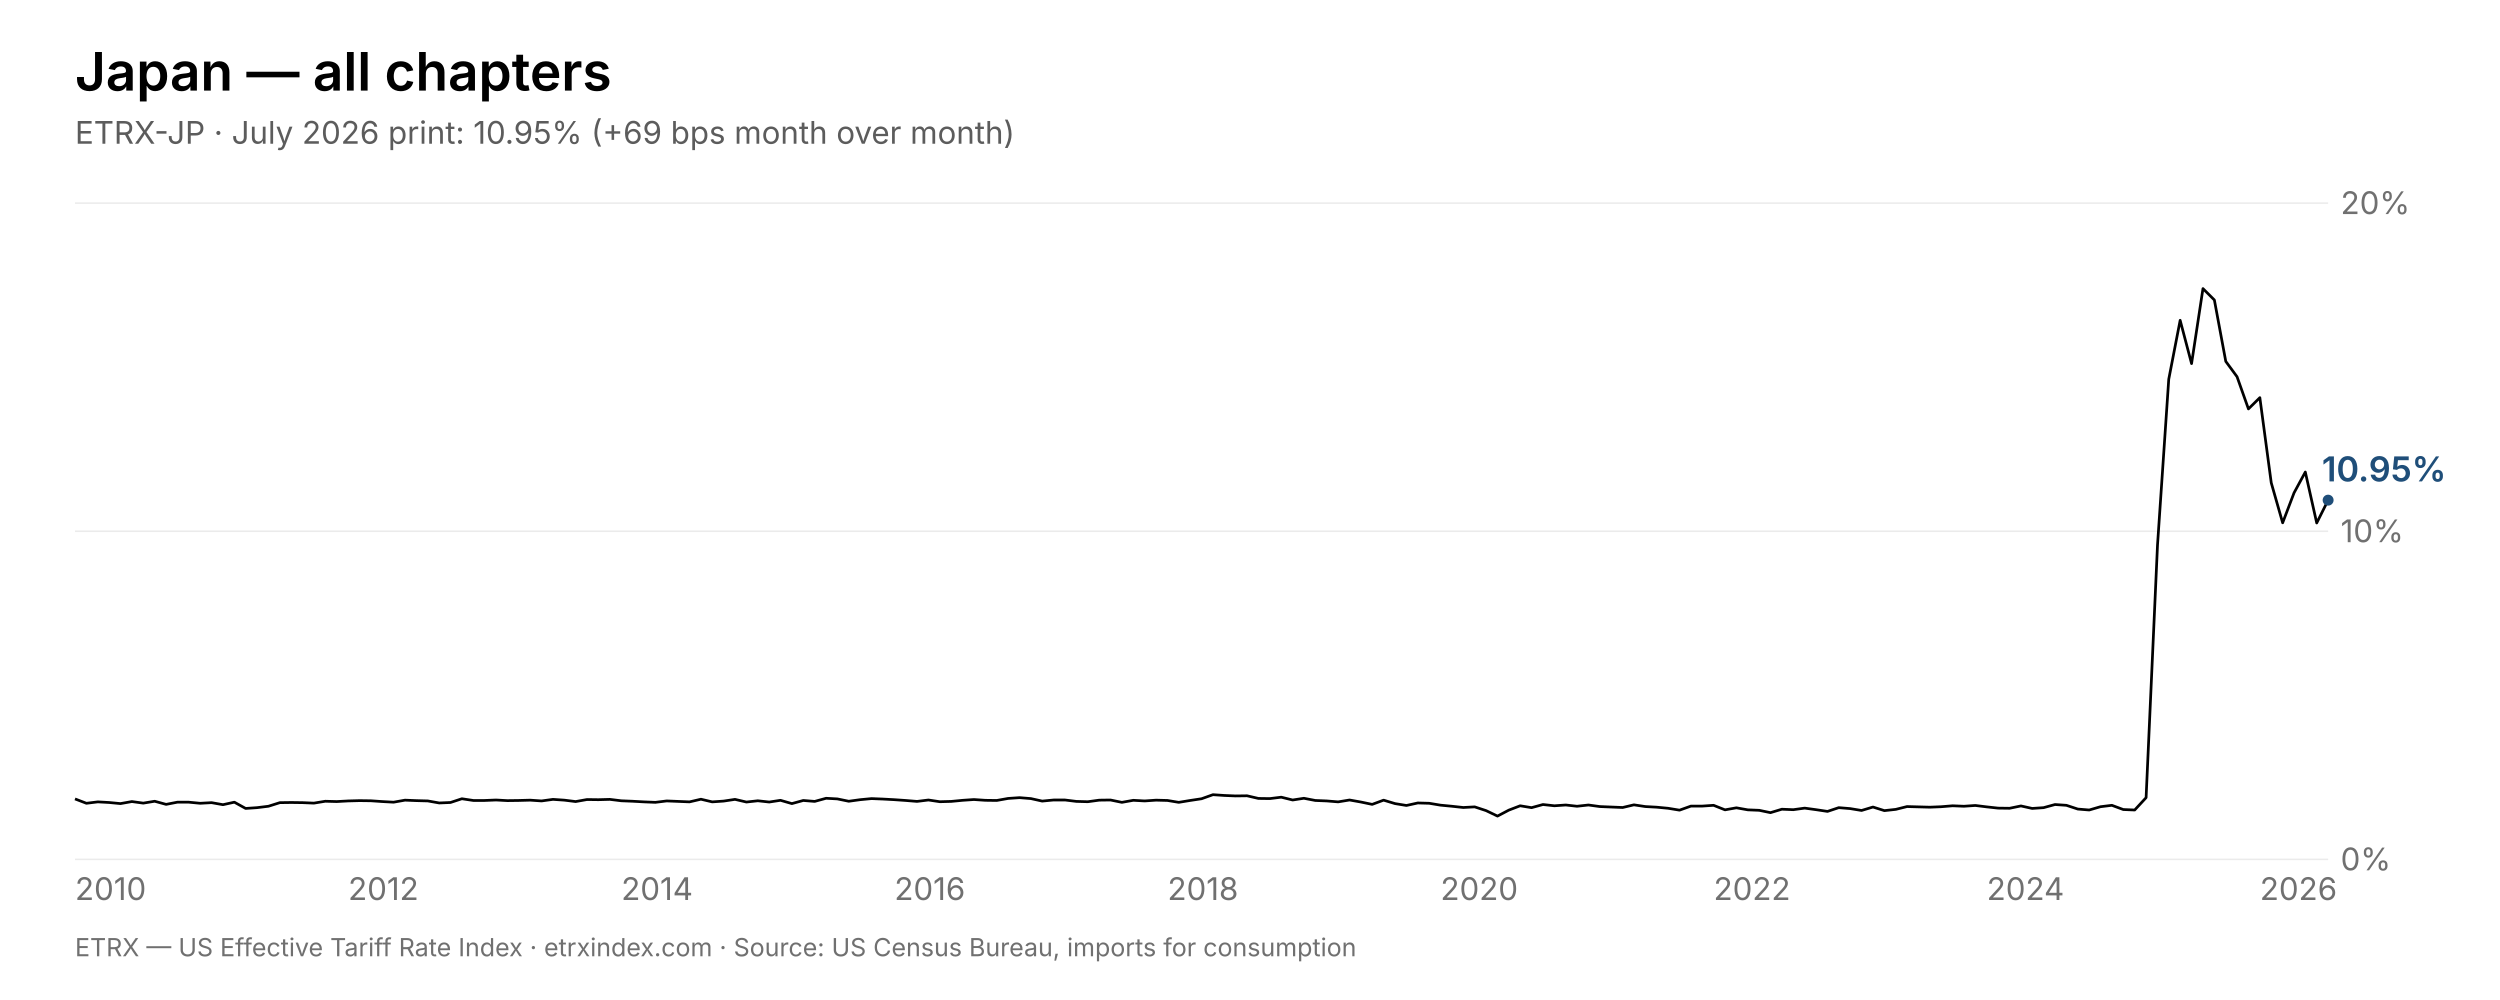
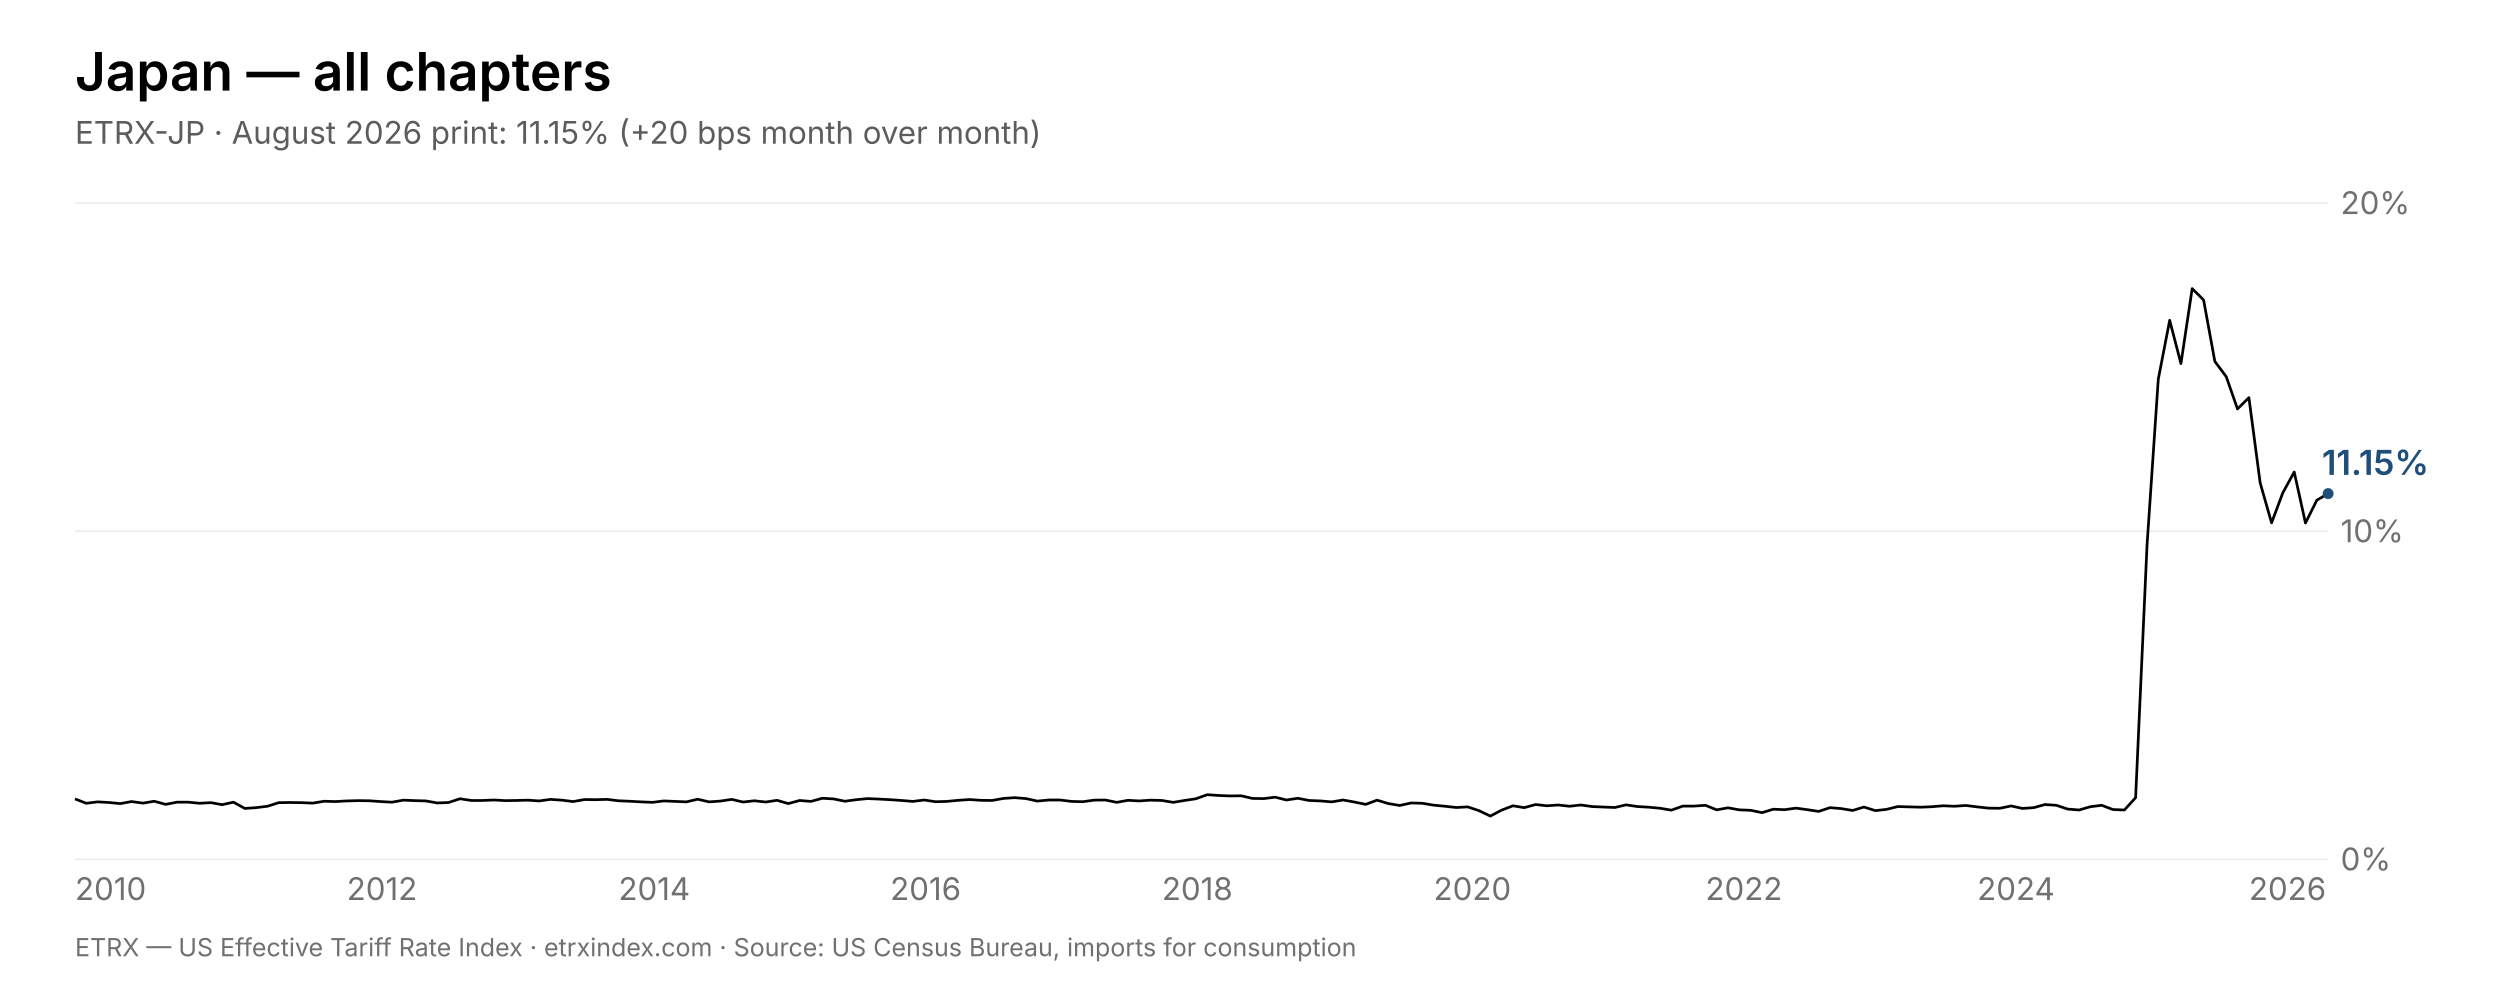
<svg xmlns="http://www.w3.org/2000/svg" viewBox="0 0 1600 640" width="1600" height="640" font-family="Inter, Helvetica, Arial, sans-serif">
  <rect width="1600" height="640" fill="#fff" />
  <text x="48" y="58" font-size="34" font-weight="600" fill="#000000">Japan — all chapters</text>
-   <text x="48" y="92" font-size="20" fill="rgba(0,0,0,0.64)">ETRX-JP · July 2026 print: 10.95% (+69 bps month over month)</text>
+   <text x="48" y="92" font-size="20" fill="rgba(0,0,0,0.64)">ETRX-JP · August 2026 print: 11.15% (+20 bps month over month)</text>
  <line x1="48" y1="550.0" x2="1490" y2="550.0" stroke="rgba(0,0,0,0.08)" stroke-width="1" />
  <text x="1498" y="557.0" font-size="20" fill="rgba(0,0,0,0.56)">0%</text>
  <line x1="48" y1="340.0" x2="1490" y2="340.0" stroke="rgba(0,0,0,0.08)" stroke-width="1" />
  <text x="1498" y="347.0" font-size="20" fill="rgba(0,0,0,0.56)">10%</text>
  <line x1="48" y1="130.0" x2="1490" y2="130.0" stroke="rgba(0,0,0,0.08)" stroke-width="1" />
  <text x="1498" y="137.0" font-size="20" fill="rgba(0,0,0,0.56)">20%</text>
  <text x="48.0" y="576" font-size="20" fill="rgba(0,0,0,0.56)">2010</text>
-   <text x="222.8" y="576" font-size="20" fill="rgba(0,0,0,0.56)">2012</text>
-   <text x="397.6" y="576" font-size="20" fill="rgba(0,0,0,0.56)">2014</text>
-   <text x="572.4" y="576" font-size="20" fill="rgba(0,0,0,0.56)">2016</text>
-   <text x="747.2" y="576" font-size="20" fill="rgba(0,0,0,0.56)">2018</text>
-   <text x="921.9" y="576" font-size="20" fill="rgba(0,0,0,0.56)">2020</text>
-   <text x="1096.7" y="576" font-size="20" fill="rgba(0,0,0,0.56)">2022</text>
-   <text x="1271.5" y="576" font-size="20" fill="rgba(0,0,0,0.56)">2024</text>
-   <text x="1446.3" y="576" font-size="20" fill="rgba(0,0,0,0.56)">2026</text>
-   <polyline points="48.0,511.3 55.3,514.1 62.6,513.2 69.8,513.6 77.1,514.3 84.4,513.0 91.7,514.0 99.0,512.8 106.3,514.8 113.5,513.4 120.8,513.4 128.1,514.1 135.4,513.7 142.7,515.0 150.0,513.4 157.2,517.4 164.5,516.9 171.8,516.0 179.1,513.7 186.4,513.6 193.7,513.7 200.9,514.0 208.2,512.8 215.5,513.0 222.8,512.6 230.1,512.4 237.4,512.5 244.6,513.0 251.9,513.4 259.2,512.1 266.5,512.4 273.8,512.6 281.1,513.9 288.3,513.6 295.6,511.2 302.9,512.3 310.2,512.3 317.5,512.0 324.7,512.4 332.0,512.3 339.3,512.1 346.6,512.6 353.9,511.6 361.2,512.1 368.4,513.0 375.7,511.7 383.0,511.8 390.3,511.6 397.6,512.5 404.9,512.8 412.1,513.2 419.4,513.5 426.7,512.6 434.0,512.9 441.3,513.2 448.6,511.5 455.8,513.2 463.1,512.7 470.4,511.6 477.7,513.3 485.0,512.5 492.3,513.3 499.5,512.2 506.8,514.3 514.1,512.3 521.4,512.9 528.7,510.9 535.9,511.3 543.2,512.8 550.5,511.8 557.8,511.1 565.1,511.4 572.4,511.8 579.6,512.3 586.9,512.9 594.2,512.0 601.5,513.1 608.8,512.9 616.1,512.2 623.3,511.7 630.6,512.2 637.9,512.3 645.2,511.0 652.5,510.5 659.8,511.1 667.0,512.7 674.3,512.0 681.6,512.0 688.9,512.9 696.2,513.1 703.5,512.1 710.7,512.0 718.0,513.5 725.3,512.2 732.6,512.6 739.9,512.1 747.2,512.3 754.4,513.5 761.7,512.3 769.0,511.2 776.3,508.6 783.6,509.1 790.8,509.4 798.1,509.3 805.4,511.0 812.7,511.1 820.0,510.2 827.3,512.0 834.5,510.9 841.8,512.3 849.1,512.6 856.4,513.2 863.7,512.0 871.0,513.3 878.2,514.8 885.5,512.1 892.8,514.3 900.1,515.5 907.4,513.9 914.7,514.1 921.9,515.3 929.2,516.0 936.5,516.8 943.8,516.4 951.1,518.8 958.4,522.3 965.6,518.5 972.9,515.7 980.2,516.9 987.5,514.9 994.8,515.7 1002.1,515.2 1009.3,516.0 1016.6,515.2 1023.9,516.2 1031.2,516.5 1038.5,516.8 1045.7,515.1 1053.0,516.2 1060.3,516.6 1067.6,517.3 1074.9,518.5 1082.2,515.9 1089.4,515.9 1096.7,515.4 1104.0,518.3 1111.3,517.0 1118.6,518.3 1125.9,518.6 1133.1,520.1 1140.4,517.9 1147.7,518.2 1155.0,517.2 1162.3,518.2 1169.6,519.3 1176.8,516.9 1184.1,517.5 1191.4,518.7 1198.7,516.5 1206.0,518.8 1213.3,518.0 1220.5,516.2 1227.8,516.4 1235.1,516.6 1242.4,516.3 1249.7,515.7 1256.9,516.0 1264.2,515.5 1271.5,516.4 1278.8,517.2 1286.1,517.3 1293.4,515.8 1300.6,517.4 1307.9,516.9 1315.2,514.9 1322.5,515.4 1329.8,517.8 1337.1,518.4 1344.3,516.3 1351.6,515.4 1358.9,518.1 1366.2,518.4 1373.5,510.5 1380.8,348.9 1388.0,242.7 1395.3,205.0 1402.6,232.7 1409.9,184.7 1417.2,192.0 1424.5,231.3 1431.7,241.1 1439.0,261.7 1446.3,254.5 1453.6,309.0 1460.9,334.6 1468.2,315.4 1475.4,302.1 1482.7,334.7 1490.0,320.1" fill="none" stroke="#000000" stroke-width="1.75" stroke-linejoin="round" />
-   <circle cx="1490.0" cy="320.1" r="3.5" fill="#1f4e79" />
-   <text x="1486.0" y="308.1" font-size="22" font-weight="600" fill="#1f4e79">10.95%</text>
+   <text x="221.9" y="576" font-size="20" fill="rgba(0,0,0,0.56)">2012</text>
+   <text x="395.8" y="576" font-size="20" fill="rgba(0,0,0,0.56)">2014</text>
+   <text x="569.7" y="576" font-size="20" fill="rgba(0,0,0,0.56)">2016</text>
+   <text x="743.6" y="576" font-size="20" fill="rgba(0,0,0,0.56)">2018</text>
+   <text x="917.5" y="576" font-size="20" fill="rgba(0,0,0,0.56)">2020</text>
+   <text x="1091.5" y="576" font-size="20" fill="rgba(0,0,0,0.56)">2022</text>
+   <text x="1265.4" y="576" font-size="20" fill="rgba(0,0,0,0.56)">2024</text>
+   <text x="1439.3" y="576" font-size="20" fill="rgba(0,0,0,0.56)">2026</text>
+   <polyline points="48.0,511.3 55.2,514.1 62.5,513.2 69.7,513.6 77.0,514.3 84.2,513.0 91.5,514.0 98.7,512.8 106.0,514.8 113.2,513.4 120.5,513.4 127.7,514.1 135.0,513.7 142.2,515.0 149.4,513.4 156.7,517.4 163.9,516.9 171.2,516.0 178.4,513.7 185.7,513.6 192.9,513.7 200.2,514.0 207.4,512.8 214.7,513.0 221.9,512.6 229.2,512.4 236.4,512.5 243.6,513.0 250.9,513.4 258.1,512.1 265.4,512.4 272.6,512.6 279.9,513.9 287.1,513.6 294.4,511.2 301.6,512.3 308.9,512.3 316.1,512.0 323.4,512.4 330.6,512.3 337.8,512.1 345.1,512.6 352.3,511.6 359.6,512.1 366.8,513.0 374.1,511.7 381.3,511.8 388.6,511.6 395.8,512.5 403.1,512.8 410.3,513.2 417.6,513.5 424.8,512.6 432.1,512.9 439.3,513.2 446.5,511.5 453.8,513.2 461.0,512.7 468.3,511.6 475.5,513.3 482.8,512.5 490.0,513.3 497.3,512.2 504.5,514.3 511.8,512.3 519.0,512.9 526.3,510.9 533.5,511.3 540.7,512.8 548.0,511.8 555.2,511.1 562.5,511.4 569.7,511.8 577.0,512.3 584.2,512.9 591.5,512.0 598.7,513.1 606.0,512.9 613.2,512.2 620.5,511.7 627.7,512.2 634.9,512.3 642.2,511.0 649.4,510.5 656.7,511.1 663.9,512.7 671.2,512.0 678.4,512.0 685.7,512.9 692.9,513.1 700.2,512.1 707.4,512.0 714.7,513.5 721.9,512.2 729.1,512.6 736.4,512.1 743.6,512.3 750.9,513.5 758.1,512.3 765.4,511.2 772.6,508.6 779.9,509.1 787.1,509.4 794.4,509.3 801.6,511.0 808.9,511.1 816.1,510.2 823.3,512.0 830.6,510.9 837.8,512.3 845.1,512.6 852.3,513.2 859.6,512.0 866.8,513.3 874.1,514.8 881.3,512.1 888.6,514.3 895.8,515.5 903.1,513.9 910.3,514.1 917.5,515.3 924.8,516.0 932.0,516.8 939.3,516.4 946.5,518.8 953.8,522.3 961.0,518.5 968.3,515.7 975.5,516.9 982.8,514.9 990.0,515.7 997.3,515.2 1004.5,516.0 1011.7,515.2 1019.0,516.2 1026.2,516.5 1033.5,516.8 1040.7,515.1 1048.0,516.2 1055.2,516.6 1062.5,517.3 1069.7,518.5 1077.0,515.9 1084.2,515.9 1091.5,515.4 1098.7,518.3 1105.9,517.0 1113.2,518.3 1120.4,518.6 1127.7,520.1 1134.9,517.9 1142.2,518.2 1149.4,517.2 1156.7,518.2 1163.9,519.3 1171.2,516.9 1178.4,517.5 1185.7,518.7 1192.9,516.5 1200.2,518.8 1207.4,518.0 1214.6,516.2 1221.9,516.4 1229.1,516.6 1236.4,516.3 1243.6,515.7 1250.9,516.0 1258.1,515.5 1265.4,516.4 1272.6,517.2 1279.9,517.3 1287.1,515.8 1294.4,517.4 1301.6,516.9 1308.8,514.9 1316.1,515.4 1323.3,517.8 1330.6,518.4 1337.8,516.3 1345.1,515.4 1352.3,518.1 1359.6,518.4 1366.8,510.5 1374.1,348.9 1381.3,242.7 1388.6,205.0 1395.8,232.7 1403.0,184.7 1410.3,192.0 1417.5,231.3 1424.8,241.1 1432.0,261.7 1439.3,254.5 1446.5,309.0 1453.8,334.6 1461.0,315.4 1468.3,302.1 1475.5,334.7 1482.8,320.1 1490.0,315.9" fill="none" stroke="#000000" stroke-width="1.75" stroke-linejoin="round" />
+   <circle cx="1490.0" cy="315.9" r="3.5" fill="#1f4e79" />
+   <text x="1486.0" y="303.9" font-size="22" font-weight="600" fill="#1f4e79">11.15%</text>
  <text x="48" y="612" font-size="16" fill="rgba(0,0,0,0.56)">ETRX — US Effective Tariff Rate Index · etrxindex.com · Source: US Census Bureau, imports for consumption</text>
</svg>
